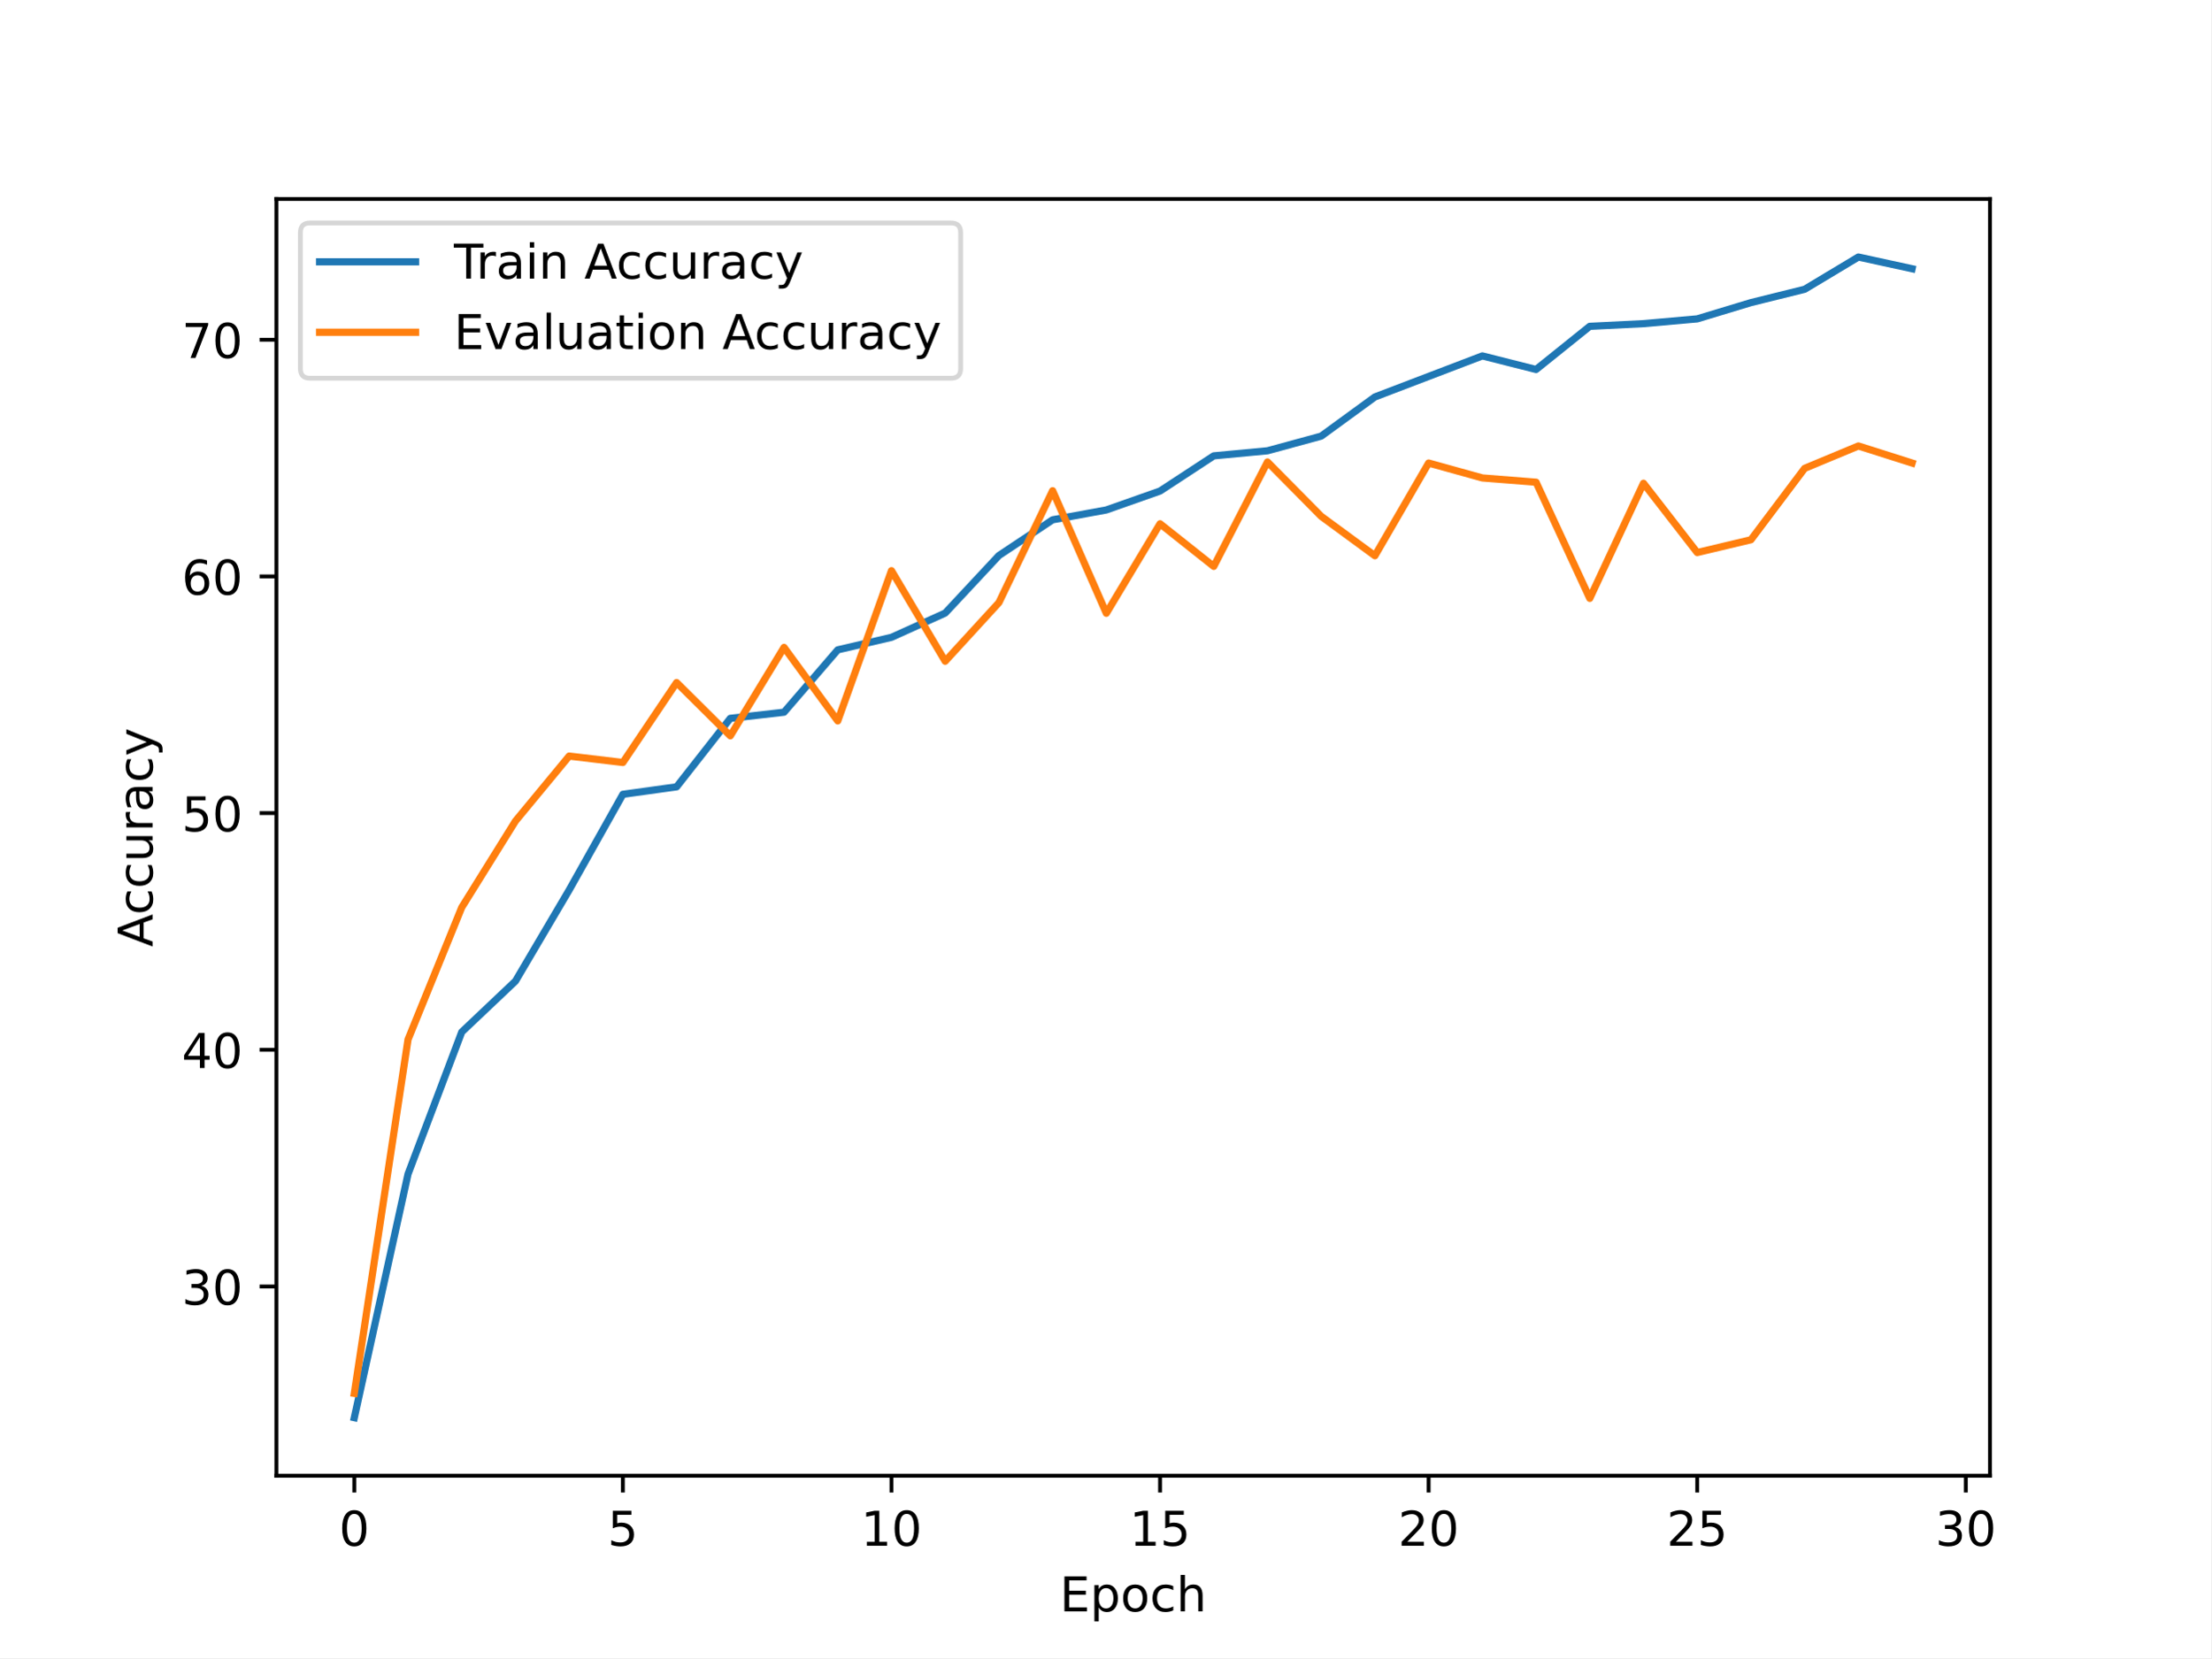
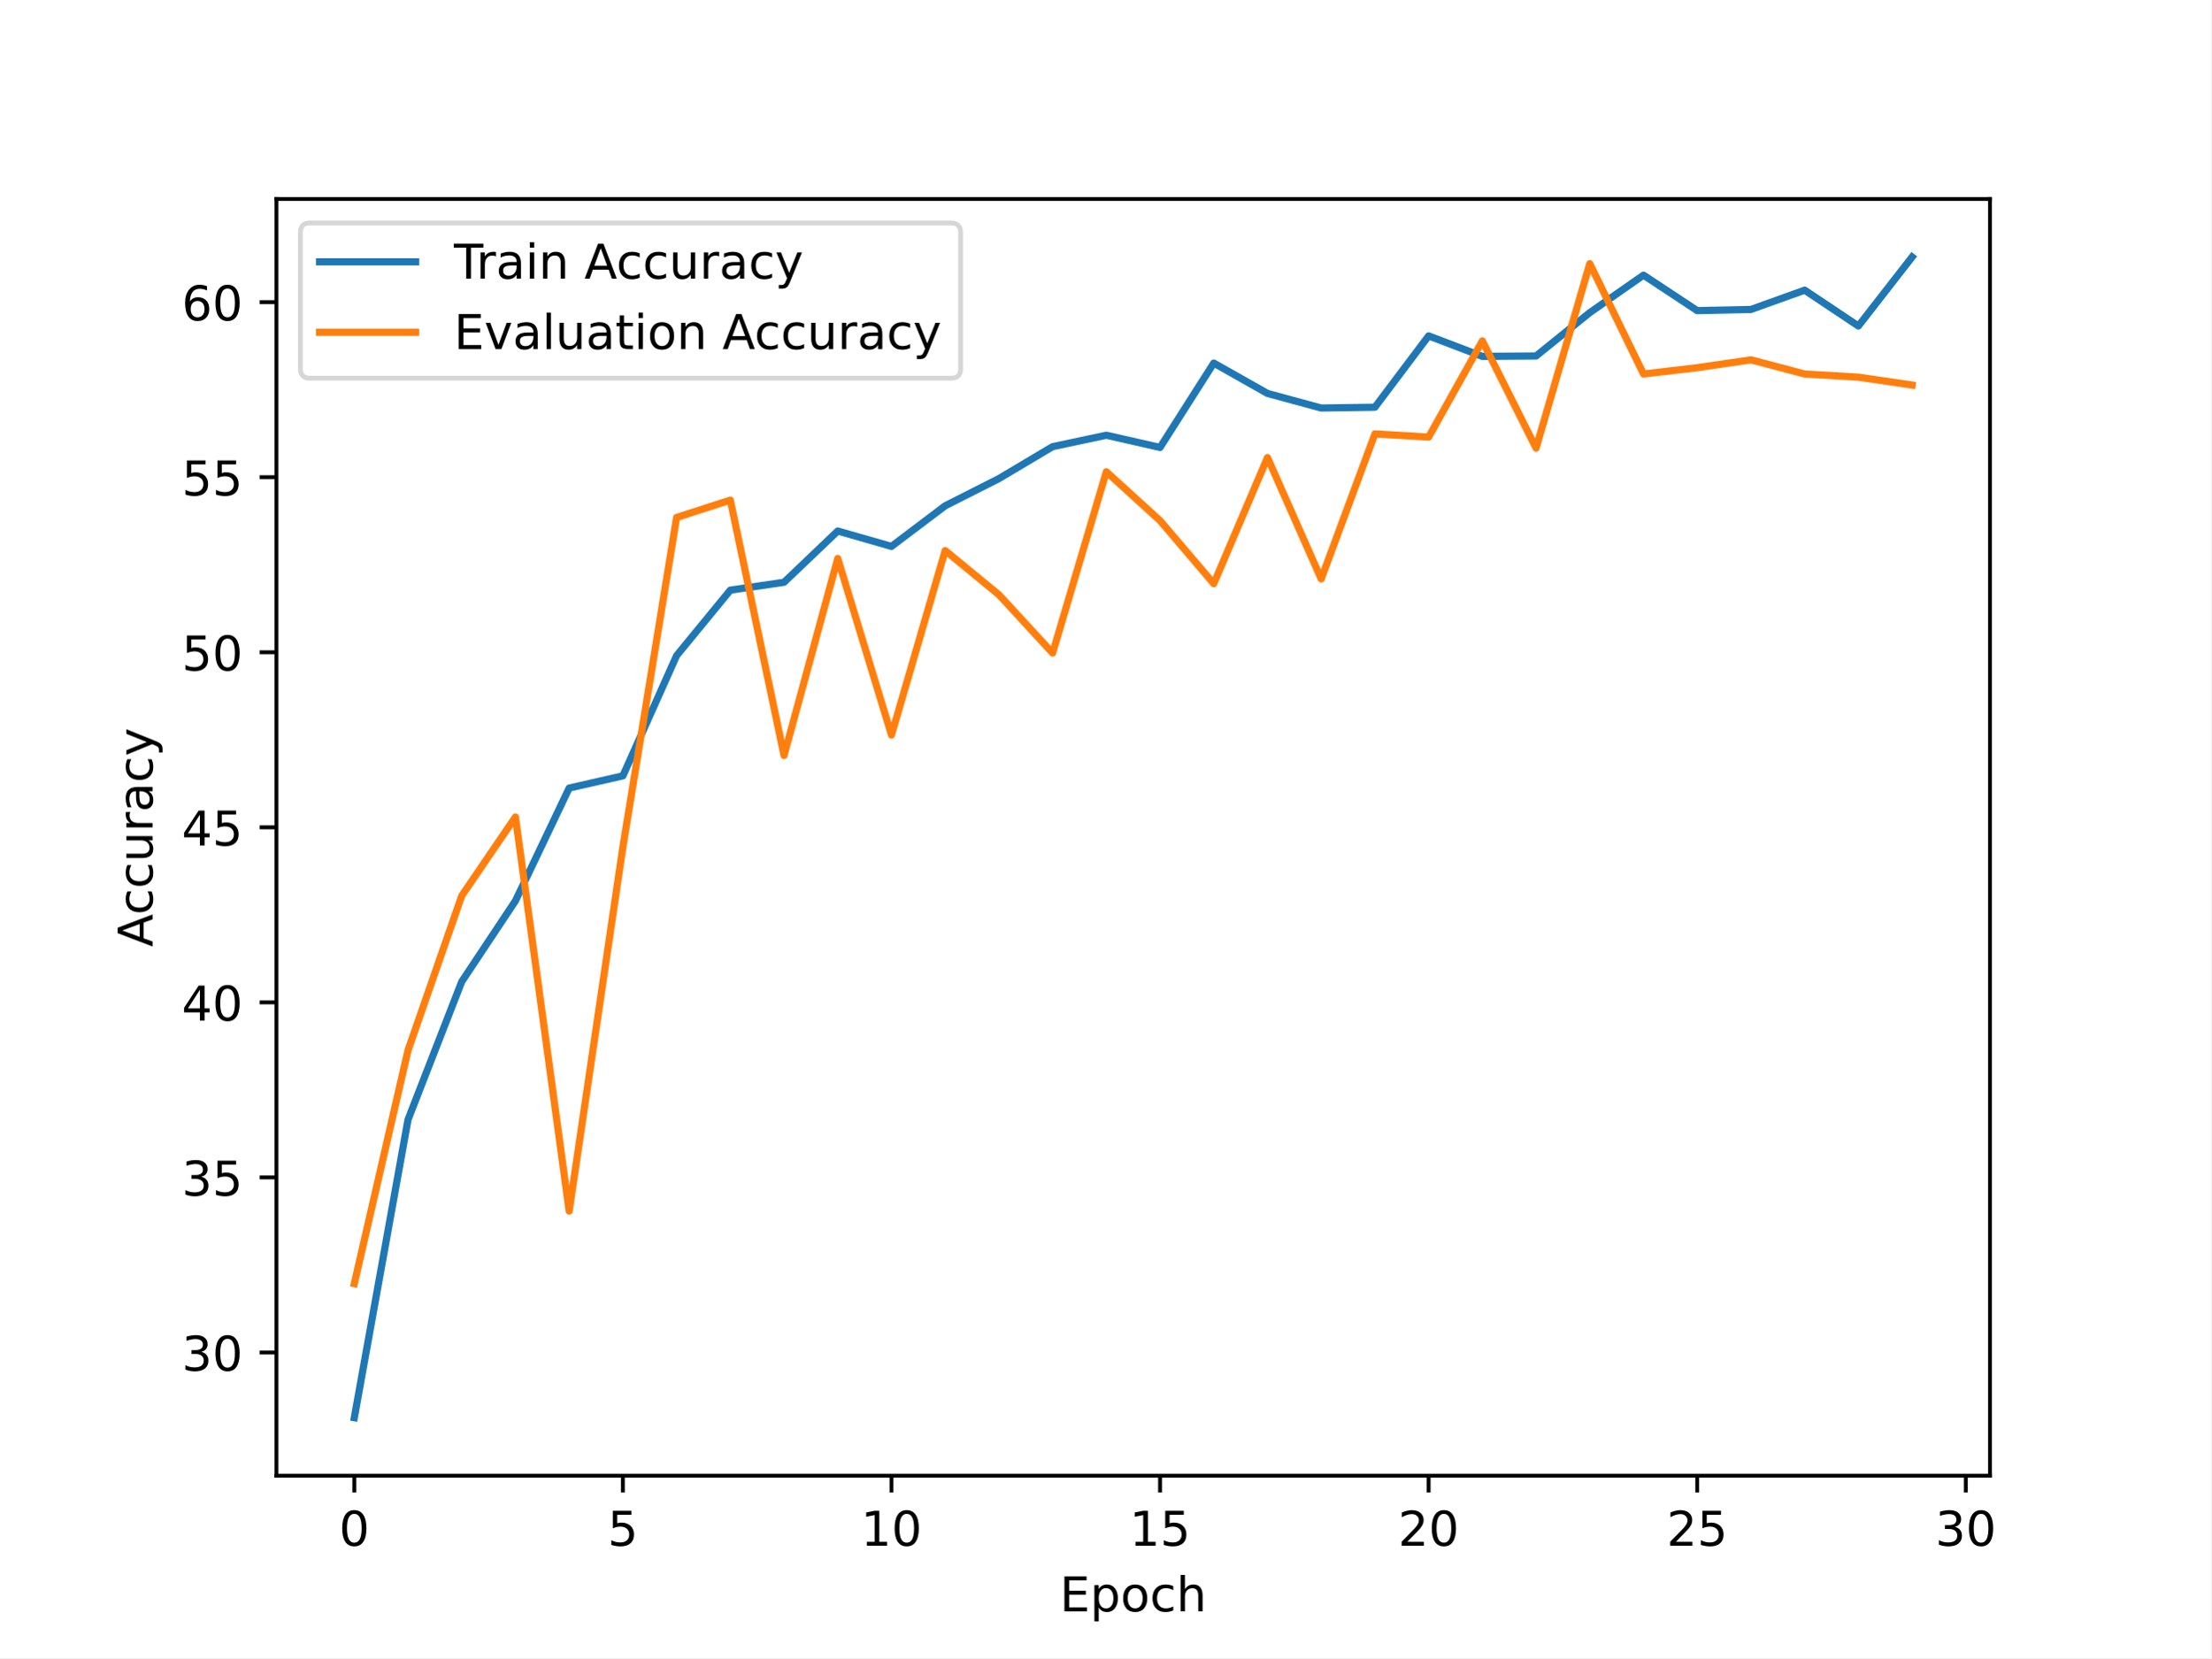
<svg xmlns="http://www.w3.org/2000/svg" xmlns:xlink="http://www.w3.org/1999/xlink" height="345.6pt" version="1.1" viewBox="0 0 460.8 345.6" width="460.8pt">
  <defs>
    <style type="text/css">*{stroke-linecap:butt;stroke-linejoin:round;}</style>
  </defs>
  <g id="figure_1">
    <g id="patch_1">
      <path d="M 0 345.6  L 460.8 345.6  L 460.8 0  L 0 0  z " style="fill:#ffffff;" />
    </g>
    <g id="axes_1">
      <g id="patch_2">
        <path d="M 57.6 307.584  L 414.72 307.584  L 414.72 41.472  L 57.6 41.472  z " style="fill:#ffffff;" />
      </g>
      <g id="matplotlib.axis_1">
        <g id="xtick_1">
          <g id="line2d_1">
            <defs>
-               <path d="M 0 0  L 0 3.5  " id="mcf4f708dd9" style="stroke:#000000;stroke-width:0.8;" />
-             </defs>
-             <g>
-               <use style="stroke:#000000;stroke-width:0.8;" x="73.833" xlink:href="#mcf4f708dd9" y="307.584" />
+               <path d="M 0 0  L 0 3.5  " id="m7f3cf7e55a" style="stroke:#000000;stroke-width:0.8;" />
+             </defs>
+             <g>
+               <use style="stroke:#000000;stroke-width:0.8;" x="73.833" xlink:href="#m7f3cf7e55a" y="307.584" />
            </g>
          </g>
          <g id="text_1">
            <g transform="translate(70.65148 322.1824)scale(0.1 -0.1)">
              <defs>
                <path d="M 2034 4250  Q 1547 4250 1301 3770  Q 1056 3291 1056 2328  Q 1056 1369 1301 889  Q 1547 409 2034 409  Q 2525 409 2770 889  Q 3016 1369 3016 2328  Q 3016 3291 2770 3770  Q 2525 4250 2034 4250  z M 2034 4750  Q 2819 4750 3233 4129  Q 3647 3509 3647 2328  Q 3647 1150 3233 529  Q 2819 -91 2034 -91  Q 1250 -91 836 529  Q 422 1150 422 2328  Q 422 3509 836 4129  Q 1250 4750 2034 4750  z " id="DejaVuSans-30" transform="scale(0.015625)" />
              </defs>
              <use xlink:href="#DejaVuSans-30" />
            </g>
          </g>
        </g>
        <g id="xtick_2">
          <g id="line2d_2">
            <g>
-               <use style="stroke:#000000;stroke-width:0.8;" x="129.808" xlink:href="#mcf4f708dd9" y="307.584" />
+               <use style="stroke:#000000;stroke-width:0.8;" x="129.808" xlink:href="#m7f3cf7e55a" y="307.584" />
            </g>
          </g>
          <g id="text_2">
            <g transform="translate(126.6264 322.1824)scale(0.1 -0.1)">
              <defs>
                <path d="M 691 4666  L 3169 4666  L 3169 4134  L 1269 4134  L 1269 2991  Q 1406 3038 1543 3061  Q 1681 3084 1819 3084  Q 2600 3084 3056 2656  Q 3513 2228 3513 1497  Q 3513 744 3044 326  Q 2575 -91 1722 -91  Q 1428 -91 1123 -41  Q 819 9 494 109  L 494 744  Q 775 591 1075 516  Q 1375 441 1709 441  Q 2250 441 2565 725  Q 2881 1009 2881 1497  Q 2881 1984 2565 2268  Q 2250 2553 1709 2553  Q 1456 2553 1204 2497  Q 953 2441 691 2322  L 691 4666  z " id="DejaVuSans-35" transform="scale(0.015625)" />
              </defs>
              <use xlink:href="#DejaVuSans-35" />
            </g>
          </g>
        </g>
        <g id="xtick_3">
          <g id="line2d_3">
            <g>
-               <use style="stroke:#000000;stroke-width:0.8;" x="185.783" xlink:href="#mcf4f708dd9" y="307.584" />
+               <use style="stroke:#000000;stroke-width:0.8;" x="185.783" xlink:href="#m7f3cf7e55a" y="307.584" />
            </g>
          </g>
          <g id="text_3">
            <g transform="translate(179.4201 322.1824)scale(0.1 -0.1)">
              <defs>
                <path d="M 794 531  L 1825 531  L 1825 4091  L 703 3866  L 703 4441  L 1819 4666  L 2450 4666  L 2450 531  L 3481 531  L 3481 0  L 794 0  L 794 531  z " id="DejaVuSans-31" transform="scale(0.015625)" />
              </defs>
              <use xlink:href="#DejaVuSans-31" />
              <use x="63.623" xlink:href="#DejaVuSans-30" />
            </g>
          </g>
        </g>
        <g id="xtick_4">
          <g id="line2d_4">
            <g>
-               <use style="stroke:#000000;stroke-width:0.8;" x="241.757" xlink:href="#mcf4f708dd9" y="307.584" />
+               <use style="stroke:#000000;stroke-width:0.8;" x="241.757" xlink:href="#m7f3cf7e55a" y="307.584" />
            </g>
          </g>
          <g id="text_4">
            <g transform="translate(235.395 322.1824)scale(0.1 -0.1)">
              <use xlink:href="#DejaVuSans-31" />
              <use x="63.623" xlink:href="#DejaVuSans-35" />
            </g>
          </g>
        </g>
        <g id="xtick_5">
          <g id="line2d_5">
            <g>
-               <use style="stroke:#000000;stroke-width:0.8;" x="297.732" xlink:href="#mcf4f708dd9" y="307.584" />
+               <use style="stroke:#000000;stroke-width:0.8;" x="297.732" xlink:href="#m7f3cf7e55a" y="307.584" />
            </g>
          </g>
          <g id="text_5">
            <g transform="translate(291.3699 322.1824)scale(0.1 -0.1)">
              <defs>
                <path d="M 1228 531  L 3431 531  L 3431 0  L 469 0  L 469 531  Q 828 903 1448 1529  Q 2069 2156 2228 2338  Q 2531 2678 2651 2914  Q 2772 3150 2772 3378  Q 2772 3750 2511 3984  Q 2250 4219 1831 4219  Q 1534 4219 1204 4116  Q 875 4013 500 3803  L 500 4441  Q 881 4594 1212 4672  Q 1544 4750 1819 4750  Q 2544 4750 2975 4387  Q 3406 4025 3406 3419  Q 3406 3131 3298 2873  Q 3191 2616 2906 2266  Q 2828 2175 2409 1742  Q 1991 1309 1228 531  z " id="DejaVuSans-32" transform="scale(0.015625)" />
              </defs>
              <use xlink:href="#DejaVuSans-32" />
              <use x="63.623" xlink:href="#DejaVuSans-30" />
            </g>
          </g>
        </g>
        <g id="xtick_6">
          <g id="line2d_6">
            <g>
-               <use style="stroke:#000000;stroke-width:0.8;" x="353.707" xlink:href="#mcf4f708dd9" y="307.584" />
+               <use style="stroke:#000000;stroke-width:0.8;" x="353.707" xlink:href="#m7f3cf7e55a" y="307.584" />
            </g>
          </g>
          <g id="text_6">
            <g transform="translate(347.3448 322.1824)scale(0.1 -0.1)">
              <use xlink:href="#DejaVuSans-32" />
              <use x="63.623" xlink:href="#DejaVuSans-35" />
            </g>
          </g>
        </g>
        <g id="xtick_7">
          <g id="line2d_7">
            <g>
-               <use style="stroke:#000000;stroke-width:0.8;" x="409.682" xlink:href="#mcf4f708dd9" y="307.584" />
+               <use style="stroke:#000000;stroke-width:0.8;" x="409.682" xlink:href="#m7f3cf7e55a" y="307.584" />
            </g>
          </g>
          <g id="text_7">
            <g transform="translate(403.3198 322.1824)scale(0.1 -0.1)">
              <defs>
                <path d="M 2597 2516  Q 3050 2419 3304 2112  Q 3559 1806 3559 1356  Q 3559 666 3084 287  Q 2609 -91 1734 -91  Q 1441 -91 1130 -33  Q 819 25 488 141  L 488 750  Q 750 597 1062 519  Q 1375 441 1716 441  Q 2309 441 2620 675  Q 2931 909 2931 1356  Q 2931 1769 2642 2001  Q 2353 2234 1838 2234  L 1294 2234  L 1294 2753  L 1863 2753  Q 2328 2753 2575 2939  Q 2822 3125 2822 3475  Q 2822 3834 2567 4026  Q 2313 4219 1838 4219  Q 1578 4219 1281 4162  Q 984 4106 628 3988  L 628 4550  Q 988 4650 1302 4700  Q 1616 4750 1894 4750  Q 2613 4750 3031 4423  Q 3450 4097 3450 3541  Q 3450 3153 3228 2886  Q 3006 2619 2597 2516  z " id="DejaVuSans-33" transform="scale(0.015625)" />
              </defs>
              <use xlink:href="#DejaVuSans-33" />
              <use x="63.623" xlink:href="#DejaVuSans-30" />
            </g>
          </g>
        </g>
        <g id="text_8">
          <g transform="translate(220.8491 335.8606)scale(0.1 -0.1)">
            <defs>
              <path d="M 628 4666  L 3578 4666  L 3578 4134  L 1259 4134  L 1259 2753  L 3481 2753  L 3481 2222  L 1259 2222  L 1259 531  L 3634 531  L 3634 0  L 628 0  L 628 4666  z " id="DejaVuSans-45" transform="scale(0.015625)" />
              <path d="M 1159 525  L 1159 -1331  L 581 -1331  L 581 3500  L 1159 3500  L 1159 2969  Q 1341 3281 1617 3432  Q 1894 3584 2278 3584  Q 2916 3584 3314 3078  Q 3713 2572 3713 1747  Q 3713 922 3314 415  Q 2916 -91 2278 -91  Q 1894 -91 1617 61  Q 1341 213 1159 525  z M 3116 1747  Q 3116 2381 2855 2742  Q 2594 3103 2138 3103  Q 1681 3103 1420 2742  Q 1159 2381 1159 1747  Q 1159 1113 1420 752  Q 1681 391 2138 391  Q 2594 391 2855 752  Q 3116 1113 3116 1747  z " id="DejaVuSans-70" transform="scale(0.015625)" />
              <path d="M 1959 3097  Q 1497 3097 1228 2736  Q 959 2375 959 1747  Q 959 1119 1226 758  Q 1494 397 1959 397  Q 2419 397 2687 759  Q 2956 1122 2956 1747  Q 2956 2369 2687 2733  Q 2419 3097 1959 3097  z M 1959 3584  Q 2709 3584 3137 3096  Q 3566 2609 3566 1747  Q 3566 888 3137 398  Q 2709 -91 1959 -91  Q 1206 -91 779 398  Q 353 888 353 1747  Q 353 2609 779 3096  Q 1206 3584 1959 3584  z " id="DejaVuSans-6f" transform="scale(0.015625)" />
              <path d="M 3122 3366  L 3122 2828  Q 2878 2963 2633 3030  Q 2388 3097 2138 3097  Q 1578 3097 1268 2742  Q 959 2388 959 1747  Q 959 1106 1268 751  Q 1578 397 2138 397  Q 2388 397 2633 464  Q 2878 531 3122 666  L 3122 134  Q 2881 22 2623 -34  Q 2366 -91 2075 -91  Q 1284 -91 818 406  Q 353 903 353 1747  Q 353 2603 823 3093  Q 1294 3584 2113 3584  Q 2378 3584 2631 3529  Q 2884 3475 3122 3366  z " id="DejaVuSans-63" transform="scale(0.015625)" />
              <path d="M 3513 2113  L 3513 0  L 2938 0  L 2938 2094  Q 2938 2591 2744 2837  Q 2550 3084 2163 3084  Q 1697 3084 1428 2787  Q 1159 2491 1159 1978  L 1159 0  L 581 0  L 581 4863  L 1159 4863  L 1159 2956  Q 1366 3272 1645 3428  Q 1925 3584 2291 3584  Q 2894 3584 3203 3211  Q 3513 2838 3513 2113  z " id="DejaVuSans-68" transform="scale(0.015625)" />
            </defs>
            <use xlink:href="#DejaVuSans-45" />
            <use x="63.184" xlink:href="#DejaVuSans-70" />
            <use x="126.66" xlink:href="#DejaVuSans-6f" />
            <use x="187.842" xlink:href="#DejaVuSans-63" />
            <use x="242.822" xlink:href="#DejaVuSans-68" />
          </g>
        </g>
      </g>
      <g id="matplotlib.axis_2">
        <g id="ytick_1">
          <g id="line2d_8">
            <defs>
-               <path d="M 0 0  L -3.5 0  " id="m4ac348fcf1" style="stroke:#000000;stroke-width:0.8;" />
-             </defs>
-             <g>
-               <use style="stroke:#000000;stroke-width:0.8;" x="57.6" xlink:href="#m4ac348fcf1" y="268.141" />
+               <path d="M 0 0  L -3.5 0  " id="m2bc6b3b97e" style="stroke:#000000;stroke-width:0.8;" />
+             </defs>
+             <g>
+               <use style="stroke:#000000;stroke-width:0.8;" x="57.6" xlink:href="#m2bc6b3b97e" y="281.905" />
            </g>
          </g>
          <g id="text_9">
-             <g transform="translate(37.875 271.94)scale(0.1 -0.1)">
+             <g transform="translate(37.875 285.7039)scale(0.1 -0.1)">
              <use xlink:href="#DejaVuSans-33" />
              <use x="63.623" xlink:href="#DejaVuSans-30" />
            </g>
          </g>
        </g>
        <g id="ytick_2">
          <g id="line2d_9">
            <g>
-               <use style="stroke:#000000;stroke-width:0.8;" x="57.6" xlink:href="#m4ac348fcf1" y="218.807" />
+               <use style="stroke:#000000;stroke-width:0.8;" x="57.6" xlink:href="#m2bc6b3b97e" y="245.415" />
            </g>
          </g>
          <g id="text_10">
-             <g transform="translate(37.875 222.6061)scale(0.1 -0.1)">
-               <defs>
-                 <path d="M 2419 4116  L 825 1625  L 2419 1625  L 2419 4116  z M 2253 4666  L 3047 4666  L 3047 1625  L 3713 1625  L 3713 1100  L 3047 1100  L 3047 0  L 2419 0  L 2419 1100  L 313 1100  L 313 1709  L 2253 4666  z " id="DejaVuSans-34" transform="scale(0.015625)" />
-               </defs>
-               <use xlink:href="#DejaVuSans-34" />
-               <use x="63.623" xlink:href="#DejaVuSans-30" />
+             <g transform="translate(37.875 249.2145)scale(0.1 -0.1)">
+               <use xlink:href="#DejaVuSans-33" />
+               <use x="63.623" xlink:href="#DejaVuSans-35" />
            </g>
          </g>
        </g>
        <g id="ytick_3">
          <g id="line2d_10">
            <g>
-               <use style="stroke:#000000;stroke-width:0.8;" x="57.6" xlink:href="#m4ac348fcf1" y="169.473" />
+               <use style="stroke:#000000;stroke-width:0.8;" x="57.6" xlink:href="#m2bc6b3b97e" y="208.926" />
            </g>
          </g>
          <g id="text_11">
-             <g transform="translate(37.875 173.2722)scale(0.1 -0.1)">
-               <use xlink:href="#DejaVuSans-35" />
+             <g transform="translate(37.875 212.7252)scale(0.1 -0.1)">
+               <defs>
+                 <path d="M 2419 4116  L 825 1625  L 2419 1625  L 2419 4116  z M 2253 4666  L 3047 4666  L 3047 1625  L 3713 1625  L 3713 1100  L 3047 1100  L 3047 0  L 2419 0  L 2419 1100  L 313 1100  L 313 1709  L 2253 4666  z " id="DejaVuSans-34" transform="scale(0.015625)" />
+               </defs>
+               <use xlink:href="#DejaVuSans-34" />
              <use x="63.623" xlink:href="#DejaVuSans-30" />
            </g>
          </g>
        </g>
        <g id="ytick_4">
          <g id="line2d_11">
            <g>
-               <use style="stroke:#000000;stroke-width:0.8;" x="57.6" xlink:href="#m4ac348fcf1" y="120.139" />
+               <use style="stroke:#000000;stroke-width:0.8;" x="57.6" xlink:href="#m2bc6b3b97e" y="172.437" />
            </g>
          </g>
          <g id="text_12">
-             <g transform="translate(37.875 123.9383)scale(0.1 -0.1)">
-               <defs>
-                 <path d="M 2113 2584  Q 1688 2584 1439 2293  Q 1191 2003 1191 1497  Q 1191 994 1439 701  Q 1688 409 2113 409  Q 2538 409 2786 701  Q 3034 994 3034 1497  Q 3034 2003 2786 2293  Q 2538 2584 2113 2584  z M 3366 4563  L 3366 3988  Q 3128 4100 2886 4159  Q 2644 4219 2406 4219  Q 1781 4219 1451 3797  Q 1122 3375 1075 2522  Q 1259 2794 1537 2939  Q 1816 3084 2150 3084  Q 2853 3084 3261 2657  Q 3669 2231 3669 1497  Q 3669 778 3244 343  Q 2819 -91 2113 -91  Q 1303 -91 875 529  Q 447 1150 447 2328  Q 447 3434 972 4092  Q 1497 4750 2381 4750  Q 2619 4750 2861 4703  Q 3103 4656 3366 4563  z " id="DejaVuSans-36" transform="scale(0.015625)" />
-               </defs>
-               <use xlink:href="#DejaVuSans-36" />
-               <use x="63.623" xlink:href="#DejaVuSans-30" />
+             <g transform="translate(37.875 176.2359)scale(0.1 -0.1)">
+               <use xlink:href="#DejaVuSans-34" />
+               <use x="63.623" xlink:href="#DejaVuSans-35" />
            </g>
          </g>
        </g>
        <g id="ytick_5">
          <g id="line2d_12">
            <g>
-               <use style="stroke:#000000;stroke-width:0.8;" x="57.6" xlink:href="#m4ac348fcf1" y="70.805" />
+               <use style="stroke:#000000;stroke-width:0.8;" x="57.6" xlink:href="#m2bc6b3b97e" y="135.947" />
            </g>
          </g>
          <g id="text_13">
-             <g transform="translate(37.875 74.60437)scale(0.1 -0.1)">
-               <defs>
-                 <path d="M 525 4666  L 3525 4666  L 3525 4397  L 1831 0  L 1172 0  L 2766 4134  L 525 4134  L 525 4666  z " id="DejaVuSans-37" transform="scale(0.015625)" />
-               </defs>
-               <use xlink:href="#DejaVuSans-37" />
-               <use x="63.623" xlink:href="#DejaVuSans-30" />
-             </g>
-           </g>
-         </g>
-         <g id="text_14">
+             <g transform="translate(37.875 139.7466)scale(0.1 -0.1)">
+               <use xlink:href="#DejaVuSans-35" />
+               <use x="63.623" xlink:href="#DejaVuSans-30" />
+             </g>
+           </g>
+         </g>
+         <g id="ytick_6">
+           <g id="line2d_13">
+             <g>
+               <use style="stroke:#000000;stroke-width:0.8;" x="57.6" xlink:href="#m2bc6b3b97e" y="99.458" />
+             </g>
+           </g>
+           <g id="text_14">
+             <g transform="translate(37.875 103.2572)scale(0.1 -0.1)">
+               <use xlink:href="#DejaVuSans-35" />
+               <use x="63.623" xlink:href="#DejaVuSans-35" />
+             </g>
+           </g>
+         </g>
+         <g id="ytick_7">
+           <g id="line2d_14">
+             <g>
+               <use style="stroke:#000000;stroke-width:0.8;" x="57.6" xlink:href="#m2bc6b3b97e" y="62.969" />
+             </g>
+           </g>
+           <g id="text_15">
+             <g transform="translate(37.875 66.76791)scale(0.1 -0.1)">
+               <defs>
+                 <path d="M 2113 2584  Q 1688 2584 1439 2293  Q 1191 2003 1191 1497  Q 1191 994 1439 701  Q 1688 409 2113 409  Q 2538 409 2786 701  Q 3034 994 3034 1497  Q 3034 2003 2786 2293  Q 2538 2584 2113 2584  z M 3366 4563  L 3366 3988  Q 3128 4100 2886 4159  Q 2644 4219 2406 4219  Q 1781 4219 1451 3797  Q 1122 3375 1075 2522  Q 1259 2794 1537 2939  Q 1816 3084 2150 3084  Q 2853 3084 3261 2657  Q 3669 2231 3669 1497  Q 3669 778 3244 343  Q 2819 -91 2113 -91  Q 1303 -91 875 529  Q 447 1150 447 2328  Q 447 3434 972 4092  Q 1497 4750 2381 4750  Q 2619 4750 2861 4703  Q 3103 4656 3366 4563  z " id="DejaVuSans-36" transform="scale(0.015625)" />
+               </defs>
+               <use xlink:href="#DejaVuSans-36" />
+               <use x="63.623" xlink:href="#DejaVuSans-30" />
+             </g>
+           </g>
+         </g>
+         <g id="text_16">
          <g transform="translate(31.79531 197.3561)rotate(-90)scale(0.1 -0.1)">
            <defs>
              <path d="M 2188 4044  L 1331 1722  L 3047 1722  L 2188 4044  z M 1831 4666  L 2547 4666  L 4325 0  L 3669 0  L 3244 1197  L 1141 1197  L 716 0  L 50 0  L 1831 4666  z " id="DejaVuSans-41" transform="scale(0.015625)" />
              <path d="M 544 1381  L 544 3500  L 1119 3500  L 1119 1403  Q 1119 906 1312 657  Q 1506 409 1894 409  Q 2359 409 2629 706  Q 2900 1003 2900 1516  L 2900 3500  L 3475 3500  L 3475 0  L 2900 0  L 2900 538  Q 2691 219 2414 64  Q 2138 -91 1772 -91  Q 1169 -91 856 284  Q 544 659 544 1381  z M 1991 3584  L 1991 3584  z " id="DejaVuSans-75" transform="scale(0.015625)" />
              <path d="M 2631 2963  Q 2534 3019 2420 3045  Q 2306 3072 2169 3072  Q 1681 3072 1420 2755  Q 1159 2438 1159 1844  L 1159 0  L 581 0  L 581 3500  L 1159 3500  L 1159 2956  Q 1341 3275 1631 3429  Q 1922 3584 2338 3584  Q 2397 3584 2469 3576  Q 2541 3569 2628 3553  L 2631 2963  z " id="DejaVuSans-72" transform="scale(0.015625)" />
              <path d="M 2194 1759  Q 1497 1759 1228 1600  Q 959 1441 959 1056  Q 959 750 1161 570  Q 1363 391 1709 391  Q 2188 391 2477 730  Q 2766 1069 2766 1631  L 2766 1759  L 2194 1759  z M 3341 1997  L 3341 0  L 2766 0  L 2766 531  Q 2569 213 2275 61  Q 1981 -91 1556 -91  Q 1019 -91 701 211  Q 384 513 384 1019  Q 384 1609 779 1909  Q 1175 2209 1959 2209  L 2766 2209  L 2766 2266  Q 2766 2663 2505 2880  Q 2244 3097 1772 3097  Q 1472 3097 1187 3025  Q 903 2953 641 2809  L 641 3341  Q 956 3463 1253 3523  Q 1550 3584 1831 3584  Q 2591 3584 2966 3190  Q 3341 2797 3341 1997  z " id="DejaVuSans-61" transform="scale(0.015625)" />
              <path d="M 2059 -325  Q 1816 -950 1584 -1140  Q 1353 -1331 966 -1331  L 506 -1331  L 506 -850  L 844 -850  Q 1081 -850 1212 -737  Q 1344 -625 1503 -206  L 1606 56  L 191 3500  L 800 3500  L 1894 763  L 2988 3500  L 3597 3500  L 2059 -325  z " id="DejaVuSans-79" transform="scale(0.015625)" />
            </defs>
            <use xlink:href="#DejaVuSans-41" />
            <use x="66.658" xlink:href="#DejaVuSans-63" />
            <use x="121.639" xlink:href="#DejaVuSans-63" />
            <use x="176.619" xlink:href="#DejaVuSans-75" />
            <use x="239.998" xlink:href="#DejaVuSans-72" />
            <use x="281.111" xlink:href="#DejaVuSans-61" />
            <use x="342.391" xlink:href="#DejaVuSans-63" />
            <use x="397.371" xlink:href="#DejaVuSans-79" />
          </g>
        </g>
      </g>
-       <g id="line2d_13">
-         <path clip-path="url(#p142988903d)" d="M 73.833 295.488  L 85.028 244.715  L 96.223 215.107  L 107.418 204.497  L 118.613 185.499  L 129.808 165.557  L 141.003 164.001  L 152.198 149.725  L 163.393 148.447  L 174.588 135.449  L 185.783 132.838  L 196.978 127.783  L 208.173 115.784  L 219.368 108.34  L 230.563 106.285  L 241.757 102.341  L 252.952 95.008  L 264.147 93.953  L 275.342 90.898  L 286.537 82.732  L 297.732 78.454  L 308.927 74.177  L 320.122 77.01  L 331.317 68.011  L 342.512 67.455  L 353.707 66.456  L 364.902 63.067  L 376.097 60.29  L 387.292 53.568  L 398.487 56.012  " style="fill:none;stroke:#1f77b4;stroke-linecap:square;stroke-width:1.5;" />
-       </g>
-       <g id="line2d_14">
-         <path clip-path="url(#p142988903d)" d="M 73.833 290.42  L 85.028 216.674  L 96.223 189.131  L 107.418 171.139  L 118.613 157.589  L 129.808 158.922  L 141.003 142.263  L 152.198 153.369  L 163.393 134.933  L 174.588 150.259  L 185.783 118.94  L 196.978 137.82  L 208.173 125.603  L 219.368 102.28  L 230.563 127.825  L 241.757 109.166  L 252.952 118.051  L 264.147 96.283  L 275.342 107.611  L 286.537 115.83  L 297.732 96.505  L 308.927 99.615  L 320.122 100.503  L 331.317 124.715  L 342.512 100.725  L 353.707 115.163  L 364.902 112.498  L 376.097 97.616  L 387.292 92.951  L 398.487 96.505  " style="fill:none;stroke:#ff7f0e;stroke-linecap:square;stroke-width:1.5;" />
+       <g id="line2d_15">
+         <path clip-path="url(#p8570097969)" d="M 73.833 295.488  L 85.028 233.365  L 96.223 204.604  L 107.418 187.758  L 118.613 164.256  L 129.808 161.709  L 141.003 136.646  L 152.198 123.005  L 163.393 121.361  L 174.588 110.679  L 185.783 113.884  L 196.978 105.42  L 208.173 99.75  L 219.368 93.094  L 230.563 90.711  L 241.757 93.258  L 252.952 75.673  L 264.147 82  L 275.342 85.041  L 286.537 84.876  L 297.732 70.003  L 308.927 74.276  L 320.122 74.194  L 331.317 65.155  L 342.512 57.348  L 353.707 64.744  L 364.902 64.497  L 376.097 60.471  L 387.292 67.948  L 398.487 53.568  " style="fill:none;stroke:#1f77b4;stroke-linecap:square;stroke-width:1.5;" />
+       </g>
+       <g id="line2d_16">
+         <path clip-path="url(#p8570097969)" d="M 73.833 267.546  L 85.028 218.915  L 96.223 186.714  L 107.418 170.284  L 118.613 252.431  L 129.808 176.528  L 141.003 107.853  L 152.198 104.239  L 163.393 157.47  L 174.588 116.397  L 185.783 153.198  L 196.978 114.754  L 208.173 123.954  L 219.368 136.112  L 230.563 98.324  L 241.757 108.511  L 252.952 121.654  L 264.147 95.367  L 275.342 120.668  L 286.537 90.438  L 297.732 91.096  L 308.927 71.052  L 320.122 93.396  L 331.317 54.951  L 342.512 77.952  L 353.707 76.638  L 364.902 74.995  L 376.097 77.952  L 387.292 78.609  L 398.487 80.252  " style="fill:none;stroke:#ff7f0e;stroke-linecap:square;stroke-width:1.5;" />
      </g>
      <g id="patch_3">
        <path d="M 57.6 307.584  L 57.6 41.472  " style="fill:none;stroke:#000000;stroke-linecap:square;stroke-linejoin:miter;stroke-width:0.8;" />
      </g>
      <g id="patch_4">
        <path d="M 414.72 307.584  L 414.72 41.472  " style="fill:none;stroke:#000000;stroke-linecap:square;stroke-linejoin:miter;stroke-width:0.8;" />
      </g>
      <g id="patch_5">
        <path d="M 57.6 307.584  L 414.72 307.584  " style="fill:none;stroke:#000000;stroke-linecap:square;stroke-linejoin:miter;stroke-width:0.8;" />
      </g>
      <g id="patch_6">
        <path d="M 57.6 41.472  L 414.72 41.472  " style="fill:none;stroke:#000000;stroke-linecap:square;stroke-linejoin:miter;stroke-width:0.8;" />
      </g>
      <g id="legend_1">
        <g id="patch_7">
          <path d="M 64.6 78.828  L 198.198 78.828  Q 200.198 78.828 200.198 76.828  L 200.198 48.472  Q 200.198 46.472 198.198 46.472  L 64.6 46.472  Q 62.6 46.472 62.6 48.472  L 62.6 76.828  Q 62.6 78.828 64.6 78.828  z " style="fill:#ffffff;opacity:0.8;stroke:#cccccc;stroke-linejoin:miter;" />
        </g>
-         <g id="line2d_15">
+         <g id="line2d_17">
          <path d="M 66.6 54.57  L 86.6 54.57  " style="fill:none;stroke:#1f77b4;stroke-linecap:square;stroke-width:1.5;" />
        </g>
-         <g id="line2d_16" />
-         <g id="text_15">
+         <g id="line2d_18" />
+         <g id="text_17">
          <g transform="translate(94.6 58.07044)scale(0.1 -0.1)">
            <defs>
              <path d="M -19 4666  L 3928 4666  L 3928 4134  L 2272 4134  L 2272 0  L 1638 0  L 1638 4134  L -19 4134  L -19 4666  z " id="DejaVuSans-54" transform="scale(0.015625)" />
              <path d="M 603 3500  L 1178 3500  L 1178 0  L 603 0  L 603 3500  z M 603 4863  L 1178 4863  L 1178 4134  L 603 4134  L 603 4863  z " id="DejaVuSans-69" transform="scale(0.015625)" />
              <path d="M 3513 2113  L 3513 0  L 2938 0  L 2938 2094  Q 2938 2591 2744 2837  Q 2550 3084 2163 3084  Q 1697 3084 1428 2787  Q 1159 2491 1159 1978  L 1159 0  L 581 0  L 581 3500  L 1159 3500  L 1159 2956  Q 1366 3272 1645 3428  Q 1925 3584 2291 3584  Q 2894 3584 3203 3211  Q 3513 2838 3513 2113  z " id="DejaVuSans-6e" transform="scale(0.015625)" />
              <path id="DejaVuSans-20" transform="scale(0.015625)" />
            </defs>
            <use xlink:href="#DejaVuSans-54" />
            <use x="46.334" xlink:href="#DejaVuSans-72" />
            <use x="87.447" xlink:href="#DejaVuSans-61" />
            <use x="148.727" xlink:href="#DejaVuSans-69" />
            <use x="176.51" xlink:href="#DejaVuSans-6e" />
            <use x="239.889" xlink:href="#DejaVuSans-20" />
            <use x="271.676" xlink:href="#DejaVuSans-41" />
            <use x="338.334" xlink:href="#DejaVuSans-63" />
            <use x="393.314" xlink:href="#DejaVuSans-63" />
            <use x="448.295" xlink:href="#DejaVuSans-75" />
            <use x="511.674" xlink:href="#DejaVuSans-72" />
            <use x="552.787" xlink:href="#DejaVuSans-61" />
            <use x="614.066" xlink:href="#DejaVuSans-63" />
            <use x="669.047" xlink:href="#DejaVuSans-79" />
          </g>
        </g>
-         <g id="line2d_17">
+         <g id="line2d_19">
          <path d="M 66.6 69.249  L 86.6 69.249  " style="fill:none;stroke:#ff7f0e;stroke-linecap:square;stroke-width:1.5;" />
        </g>
-         <g id="line2d_18" />
-         <g id="text_16">
+         <g id="line2d_20" />
+         <g id="text_18">
          <g transform="translate(94.6 72.74856)scale(0.1 -0.1)">
            <defs>
              <path d="M 191 3500  L 800 3500  L 1894 563  L 2988 3500  L 3597 3500  L 2284 0  L 1503 0  L 191 3500  z " id="DejaVuSans-76" transform="scale(0.015625)" />
              <path d="M 603 4863  L 1178 4863  L 1178 0  L 603 0  L 603 4863  z " id="DejaVuSans-6c" transform="scale(0.015625)" />
              <path d="M 1172 4494  L 1172 3500  L 2356 3500  L 2356 3053  L 1172 3053  L 1172 1153  Q 1172 725 1289 603  Q 1406 481 1766 481  L 2356 481  L 2356 0  L 1766 0  Q 1100 0 847 248  Q 594 497 594 1153  L 594 3053  L 172 3053  L 172 3500  L 594 3500  L 594 4494  L 1172 4494  z " id="DejaVuSans-74" transform="scale(0.015625)" />
            </defs>
            <use xlink:href="#DejaVuSans-45" />
            <use x="63.184" xlink:href="#DejaVuSans-76" />
            <use x="122.363" xlink:href="#DejaVuSans-61" />
            <use x="183.643" xlink:href="#DejaVuSans-6c" />
            <use x="211.426" xlink:href="#DejaVuSans-75" />
            <use x="274.805" xlink:href="#DejaVuSans-61" />
            <use x="336.084" xlink:href="#DejaVuSans-74" />
            <use x="375.293" xlink:href="#DejaVuSans-69" />
            <use x="403.076" xlink:href="#DejaVuSans-6f" />
            <use x="464.258" xlink:href="#DejaVuSans-6e" />
            <use x="527.637" xlink:href="#DejaVuSans-20" />
            <use x="559.424" xlink:href="#DejaVuSans-41" />
            <use x="626.082" xlink:href="#DejaVuSans-63" />
            <use x="681.062" xlink:href="#DejaVuSans-63" />
            <use x="736.043" xlink:href="#DejaVuSans-75" />
            <use x="799.422" xlink:href="#DejaVuSans-72" />
            <use x="840.535" xlink:href="#DejaVuSans-61" />
            <use x="901.814" xlink:href="#DejaVuSans-63" />
            <use x="956.795" xlink:href="#DejaVuSans-79" />
          </g>
        </g>
      </g>
    </g>
  </g>
  <defs>
-     <clipPath id="p142988903d">
+     <clipPath id="p8570097969">
      <rect height="266.112" width="357.12" x="57.6" y="41.472" />
    </clipPath>
  </defs>
</svg>
